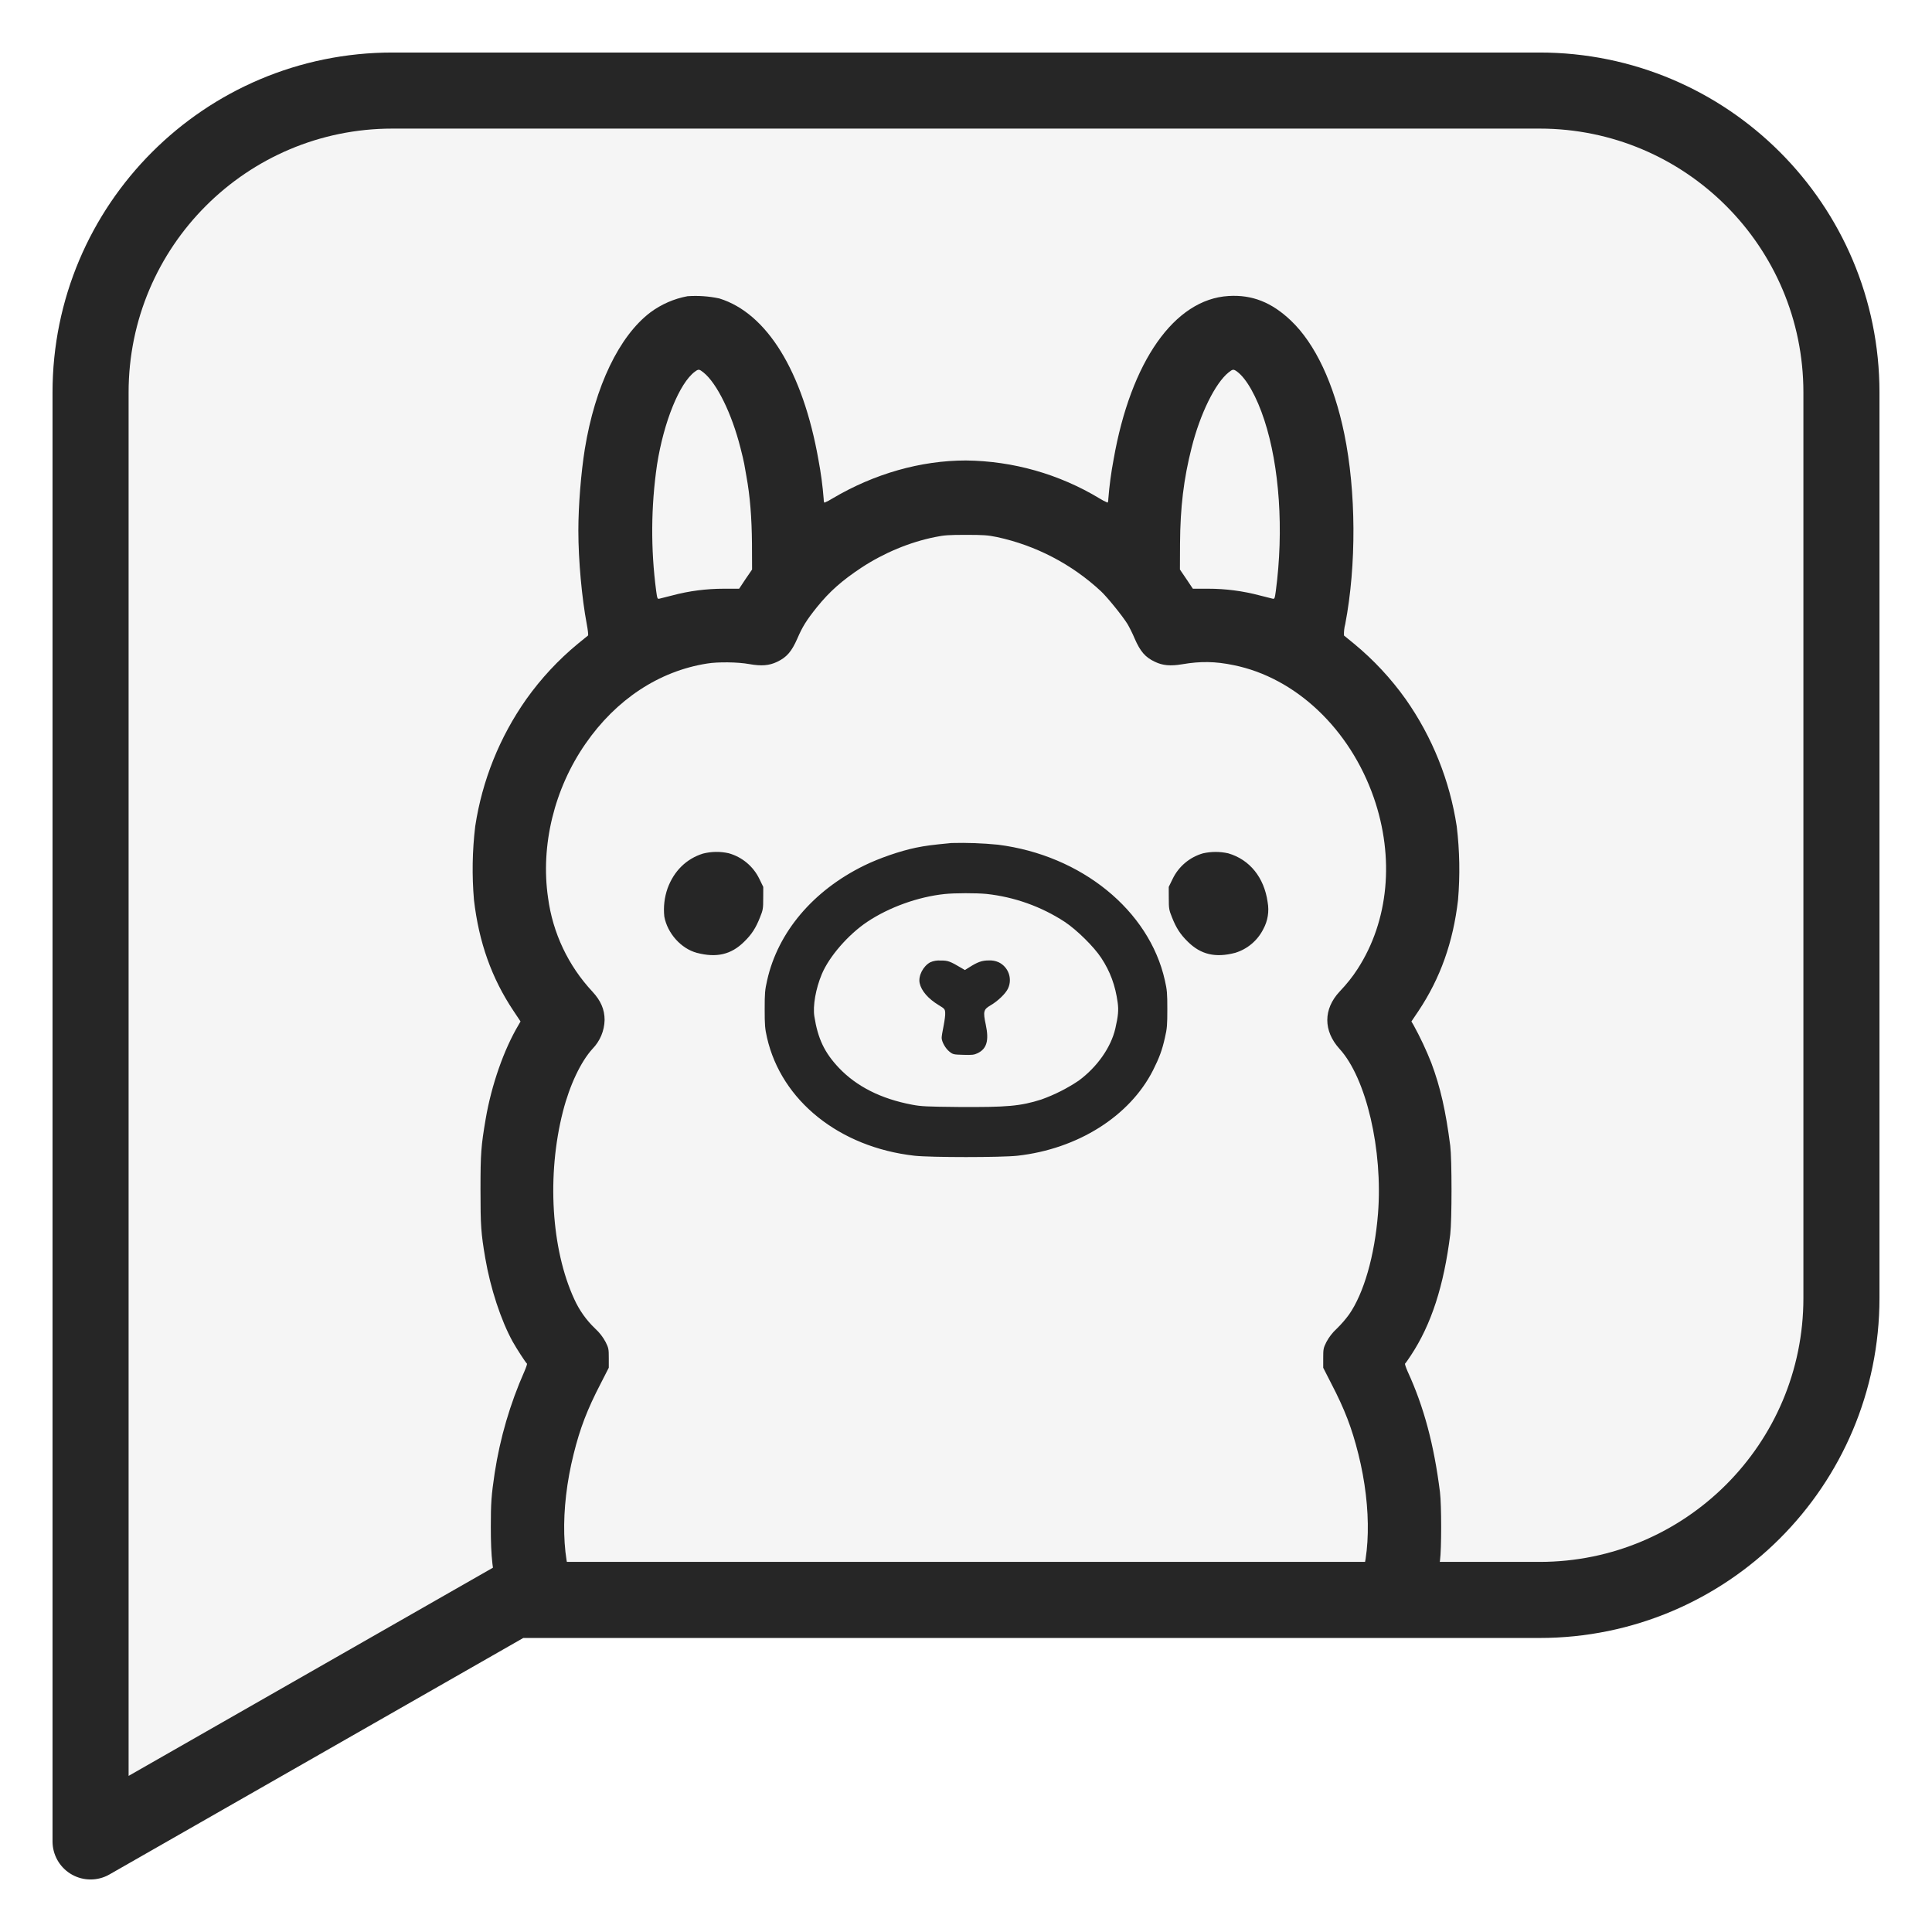
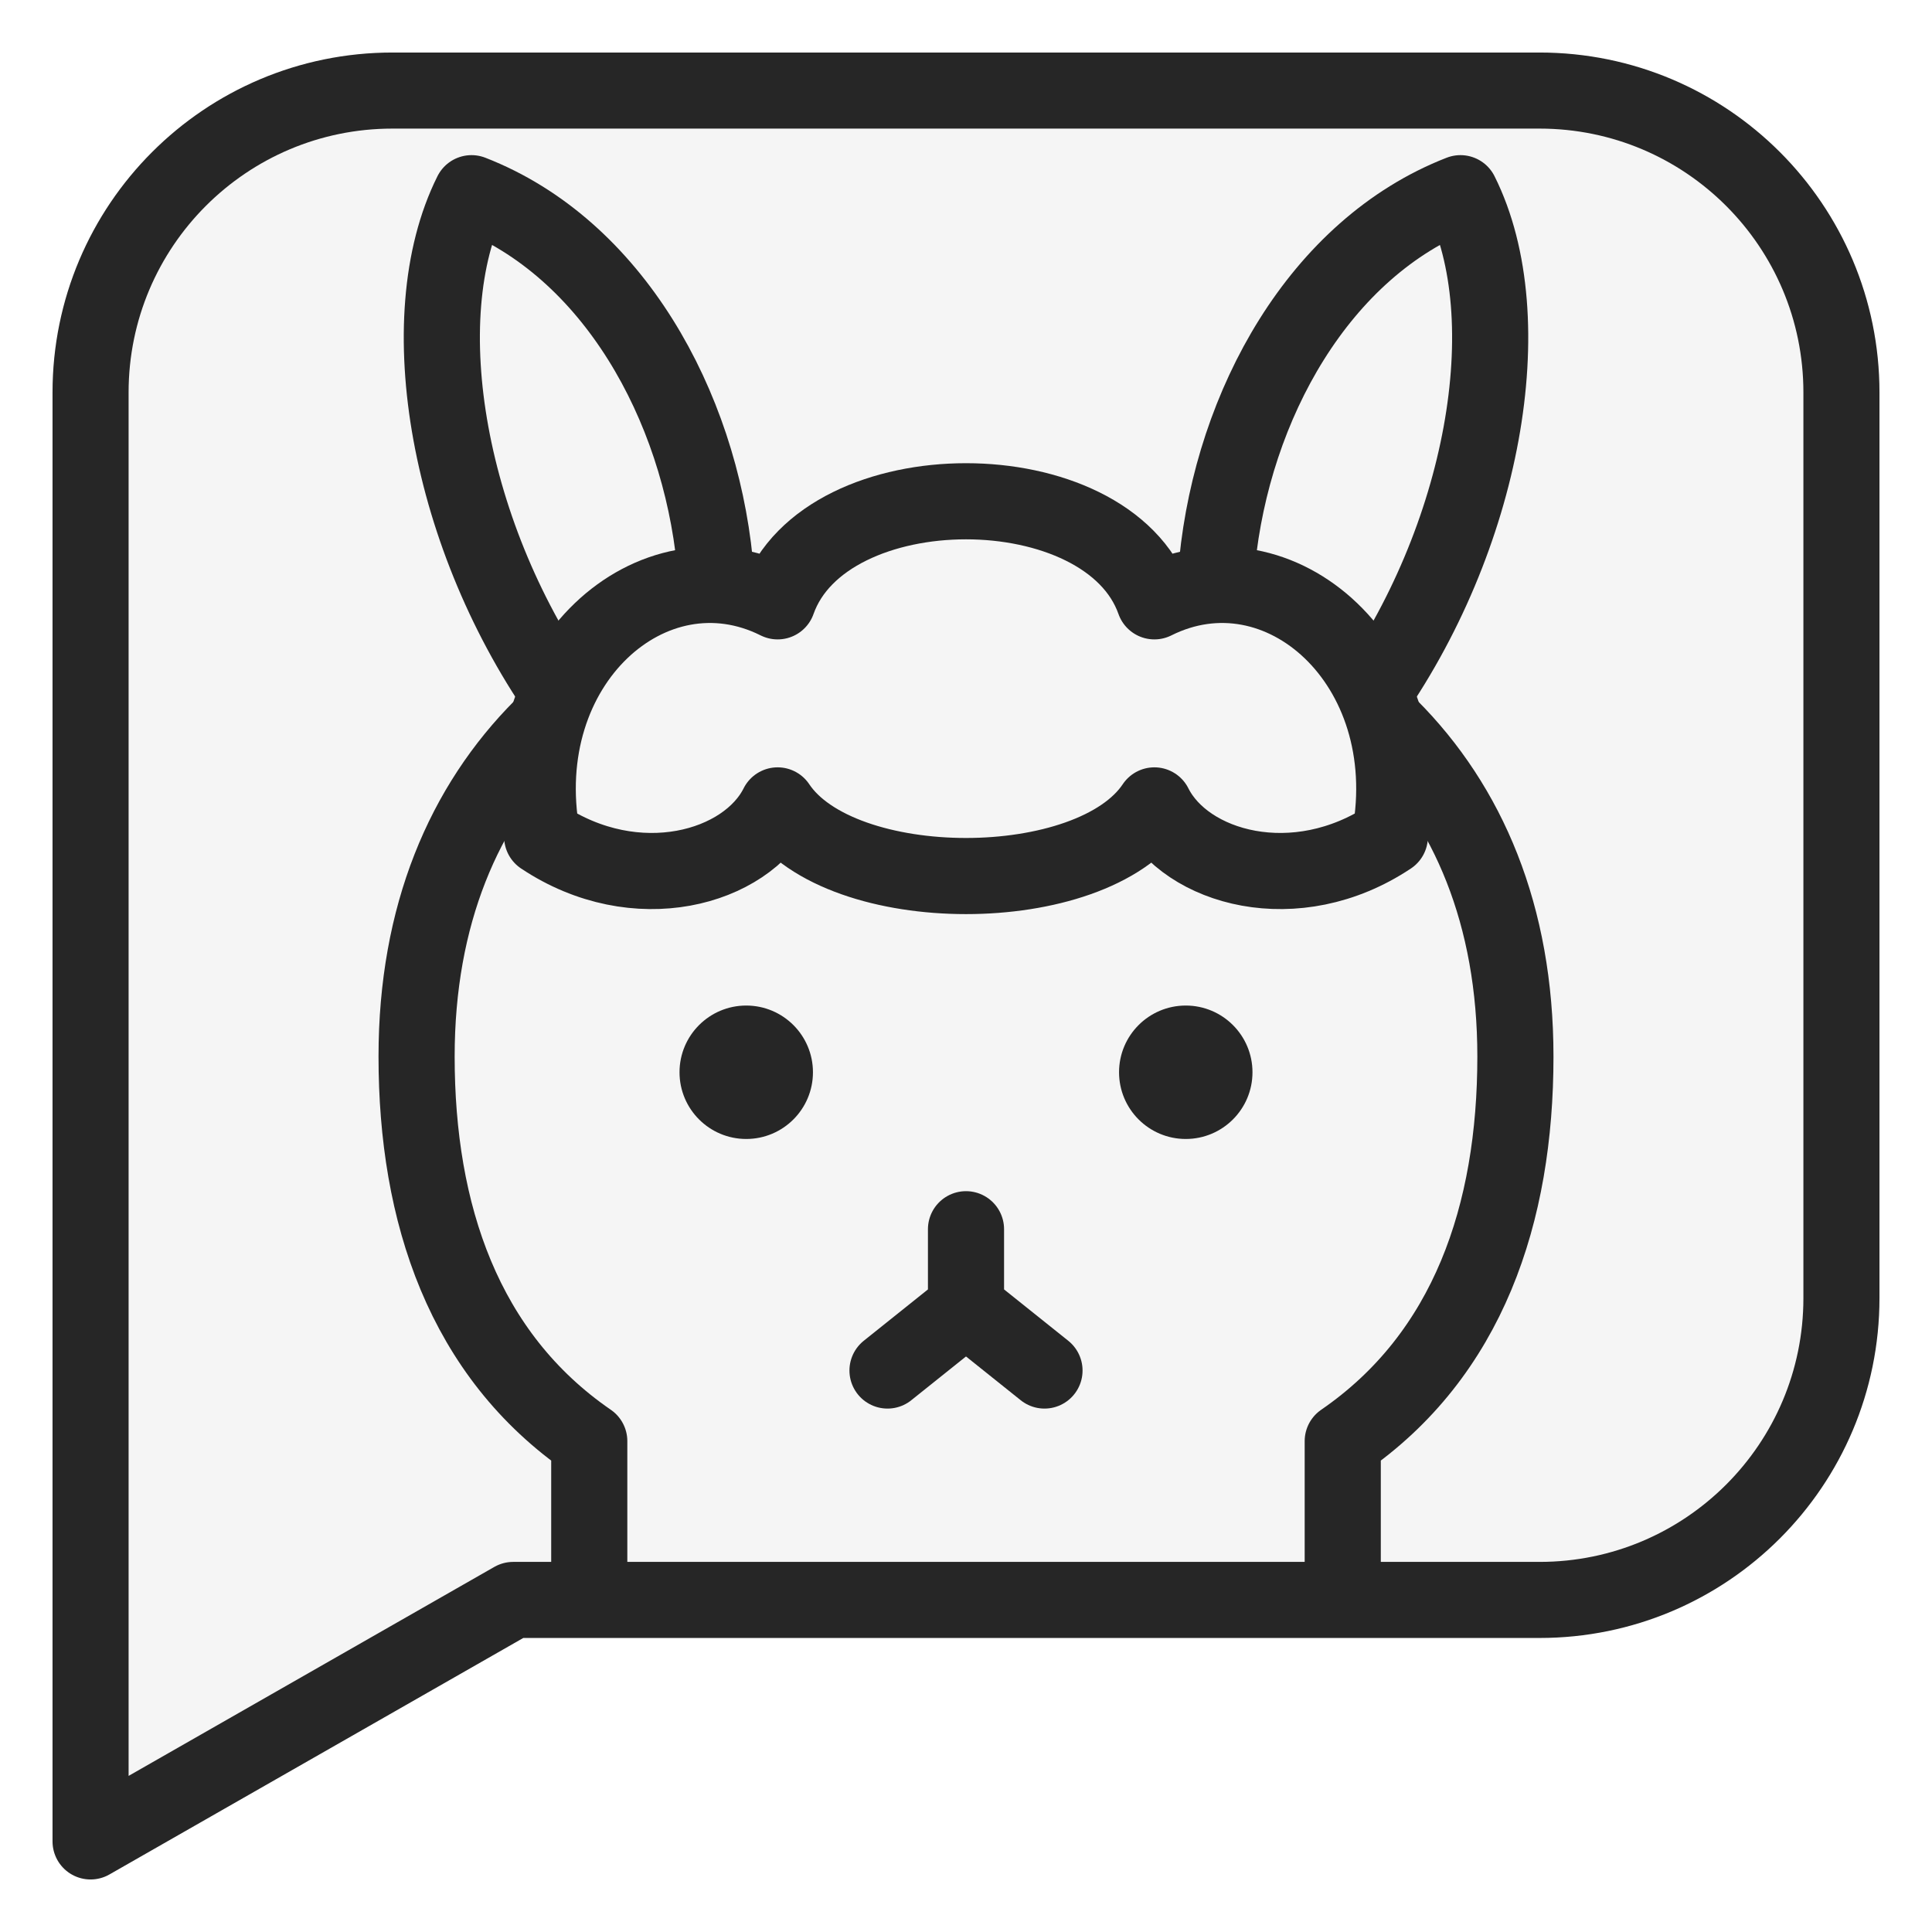
<svg xmlns="http://www.w3.org/2000/svg" viewBox="0 0 32 32" width="128" height="128">
-   <path d="M6.5 1.5H25.5a5 5 0 0 1 5 5V21.5a5 5 0 0 1-5 5H8.5L1.5 30.5V6.5a5 5 0 0 1 5-5z" fill="#f5f5f5" stroke="#262626" stroke-width="1.26" stroke-linejoin="round" />
-   <g transform="translate(5.2 4.9) scale(0.9)" fill="#262626">
-     <path d="M16.361 10.26a.894.894 0 0 0-.558.47l-.072.148.001.207c0 .193.004.217.059.353.076.193.152.312.291.448.24.238.51.3.872.205a.86.86 0 0 0 .517-.436.752.752 0 0 0 .08-.498c-.064-.453-.33-.782-.724-.897a1.06 1.06 0 0 0-.466 0zm-9.203.005c-.305.096-.533.32-.65.639a1.187 1.187 0 0 0-.06.52c.057.309.31.59.598.667.362.095.632.033.872-.205.14-.136.215-.255.291-.448.055-.136.059-.16.059-.353l.001-.207-.072-.148a.894.894 0 0 0-.565-.472 1.02 1.02 0 0 0-.474.007Zm4.184 2c-.131.071-.223.25-.195.383.031.143.157.288.353.407.105.063.112.072.117.136.004.038-.01.146-.029.243-.02.094-.036.194-.036.222.002.074.07.195.143.253.064.052.076.054.255.059.164.005.198.001.264-.03.169-.082.212-.234.15-.525-.052-.243-.042-.28.087-.355.137-.08.281-.219.324-.314a.365.365 0 0 0-.175-.48.394.394 0 0 0-.181-.033c-.126 0-.207.03-.355.124l-.085.053-.053-.032c-.219-.13-.259-.145-.391-.143a.396.396 0 0 0-.193.032zm.39-2.195c-.373.036-.475.05-.654.086-.291.06-.68.195-.951.328-.94.46-1.589 1.226-1.787 2.114-.04.176-.045.234-.045.53 0 .294.005.357.043.524.264 1.16 1.332 2.017 2.714 2.173.3.033 1.596.033 1.896 0 1.11-.125 2.064-.727 2.493-1.571.114-.226.169-.372.22-.602.039-.167.044-.23.044-.523 0-.297-.005-.355-.045-.531-.288-1.29-1.539-2.304-3.072-2.497a6.873 6.873 0 0 0-.855-.031zm.645.937a3.283 3.283 0 0 1 1.44.514c.223.148.537.458.671.662.166.251.26.508.303.82.02.143.01.251-.043.482-.08.345-.332.705-.672.957a3.115 3.115 0 0 1-.689.348c-.382.122-.632.144-1.525.138-.582-.006-.686-.01-.853-.042-.57-.107-1.022-.334-1.35-.68-.264-.28-.385-.535-.45-.946-.03-.192.025-.509.137-.776.136-.326.488-.73.836-.963.403-.269.934-.46 1.422-.512.187-.02.586-.02.773-.002zm-5.503-11a1.653 1.653 0 0 0-.683.298C5.617.74 5.173 1.666 4.985 2.819c-.07.436-.119 1.04-.119 1.503 0 .544.064 1.24.155 1.721.02.107.031.202.023.208a8.12 8.12 0 0 1-.187.152 5.324 5.324 0 0 0-.949 1.02 5.49 5.49 0 0 0-.94 2.339 6.625 6.625 0 0 0-.023 1.357c.091.78.325 1.438.727 2.04l.13.195-.037.064c-.269.452-.498 1.105-.605 1.732-.084.496-.095.629-.095 1.294 0 .67.009.803.088 1.266.095.555.288 1.143.503 1.534.071.128.243.393.264.407.007.003-.014.067-.046.141a7.405 7.405 0 0 0-.548 1.873c-.062.417-.071.552-.071.991 0 .56.031.832.148 1.279L3.42 24h1.478l-.05-.091c-.297-.552-.325-1.575-.068-2.597.117-.472.25-.819.498-1.296l.148-.29v-.177c0-.165-.003-.184-.057-.293a.915.915 0 0 0-.194-.25 1.74 1.74 0 0 1-.385-.543c-.424-.92-.506-2.286-.208-3.451.124-.486.329-.918.544-1.154a.787.787 0 0 0 .223-.531c0-.195-.07-.355-.224-.522a3.136 3.136 0 0 1-.817-1.729c-.14-.96.114-2.005.69-2.834.563-.814 1.353-1.336 2.237-1.475.199-.033.57-.028.776.01.226.04.367.028.512-.041.179-.085.268-.19.374-.431.093-.215.165-.333.36-.576.234-.29.46-.489.822-.729.413-.27.884-.467 1.352-.561.17-.035.25-.04.569-.04.319 0 .398.005.569.04a4.07 4.07 0 0 1 1.914.997c.117.109.398.457.488.602.034.057.095.177.132.267.105.241.195.346.374.43.14.068.286.082.503.045.343-.058.607-.053.943.016 1.144.23 2.14 1.173 2.581 2.437.385 1.108.276 2.267-.296 3.153-.097.15-.193.27-.333.419-.301.322-.301.722-.001 1.053.493.539.801 1.866.708 3.036-.062.772-.26 1.463-.533 1.854a2.096 2.096 0 0 1-.224.258.916.916 0 0 0-.194.25c-.054.109-.057.128-.057.293v.178l.148.29c.248.476.38.823.498 1.295.253 1.008.231 2.01-.059 2.581a.845.845 0 0 0-.044.098c0 .006.329.009.732.009h.73l.02-.074.036-.134c.019-.076.057-.3.088-.516.029-.217.029-1.016 0-1.258-.11-.875-.295-1.57-.597-2.226-.032-.074-.053-.138-.046-.141.008-.005.057-.074.108-.152.376-.569.607-1.284.724-2.228.031-.26.031-1.378 0-1.628-.083-.645-.182-1.082-.348-1.525a6.083 6.083 0 0 0-.329-.7l-.038-.064.131-.194c.402-.604.636-1.262.727-2.04a6.625 6.625 0 0 0-.024-1.358 5.512 5.512 0 0 0-.939-2.339 5.325 5.325 0 0 0-.95-1.02 8.097 8.097 0 0 1-.186-.152.692.692 0 0 1 .023-.208c.208-1.087.201-2.443-.017-3.503-.19-.924-.535-1.658-.98-2.082-.354-.338-.716-.482-1.15-.455-.996.059-1.8 1.205-2.116 3.01a6.805 6.805 0 0 0-.097.726c0 .036-.007.066-.015.066a.96.96 0 0 1-.149-.078A4.857 4.857 0 0 0 12 3.03c-.832 0-1.687.243-2.456.698a.958.958 0 0 1-.148.078c-.008 0-.015-.03-.015-.066a6.71 6.71 0 0 0-.097-.725C8.997 1.392 8.337.319 7.46.048a2.096 2.096 0 0 0-.585-.041Zm.293 1.402c.248.197.523.759.682 1.388.03.113.06.244.069.292.007.047.026.152.041.233.067.365.098.76.102 1.24l.002.475-.12.175-.118.178h-.278c-.324 0-.646.041-.954.124l-.238.06c-.033.007-.038-.003-.057-.144a8.438 8.438 0 0 1 .016-2.323c.124-.788.413-1.501.696-1.711.067-.05.079-.049.157.013zm9.825-.012c.17.126.358.46.498.888.28.854.36 2.028.212 3.145-.019.14-.024.151-.057.144l-.238-.06a3.693 3.693 0 0 0-.954-.124h-.278l-.119-.178-.119-.175.002-.474c.004-.669.066-1.19.214-1.772.157-.623.434-1.185.68-1.382.078-.062.09-.063.159-.012z" />
+   <defs>
+     <clipPath id="bubble">
+       <path d="M6.5 1.5H25.5a5 5 0 0 1 5 5V21.5a5 5 0 0 1-5 5H8.5L1.5 30.5V6.5a5 5 0 0 1 5-5z" />
+     </clipPath>
+   </defs>
+   <path d="M6.5 1.5H25.5a5 5 0 0 1 5 5V21.5a5 5 0 0 1-5 5H8.5L1.5 30.5V6.5a5 5 0 0 1 5-5z" fill="#f5f5f5" />
+   <g clip-path="url(#bubble)">
+     <g transform="translate(-4.8 -1.48) scale(1.3)" fill="none" stroke="#262626" stroke-width="0.97" stroke-linecap="round" stroke-linejoin="round">
+       <path d="M11.2 32V19.5C9.6 18.4 9 16.6 9 14.6C9 12.8 9.6 11.4 10.6 10.4M21.4 10.4C22.4 11.4 23 12.8 23 14.6C23 16.6 22.4 18.4 20.8 19.5V32" />
+       <path d="M10.9 10.1C9.4 8 8.9 5.2 9.7 3.6C11.5 4.3 12.6 6.3 12.8 8.3" />
+       <path d="M21.1 10.1C22.6 8 23.1 5.2 22.3 3.6C20.5 4.3 19.4 6.3 19.2 8.3" />
+       <path d="M10.6 11.8C10.2 9.6 12 8 13.6 8.8C14.2 7.1 17.8 7.1 18.4 8.8C20 8 21.8 9.6 21.4 11.8C20.2 12.6 18.8 12.2 18.4 11.4C17.6 12.6 14.4 12.6 13.6 11.4C13.2 12.2 11.8 12.6 10.6 11.8Z" fill="#f5f5f5" />
+       <circle cx="13.2" cy="14.8" r=".85" fill="#262626" stroke="none" />
+       <circle cx="18.8" cy="14.8" r=".85" fill="#262626" stroke="none" />
+       <path d="M16 16.8V17.8M16 17.8 15 18.6M16 17.8 17 18.6" />
+     </g>
  </g>
+   <path d="M6.5 1.5H25.5a5 5 0 0 1 5 5V21.5a5 5 0 0 1-5 5H8.5L1.5 30.5V6.5a5 5 0 0 1 5-5z" fill="none" stroke="#262626" stroke-width="1.26" stroke-linejoin="round" />
</svg>
